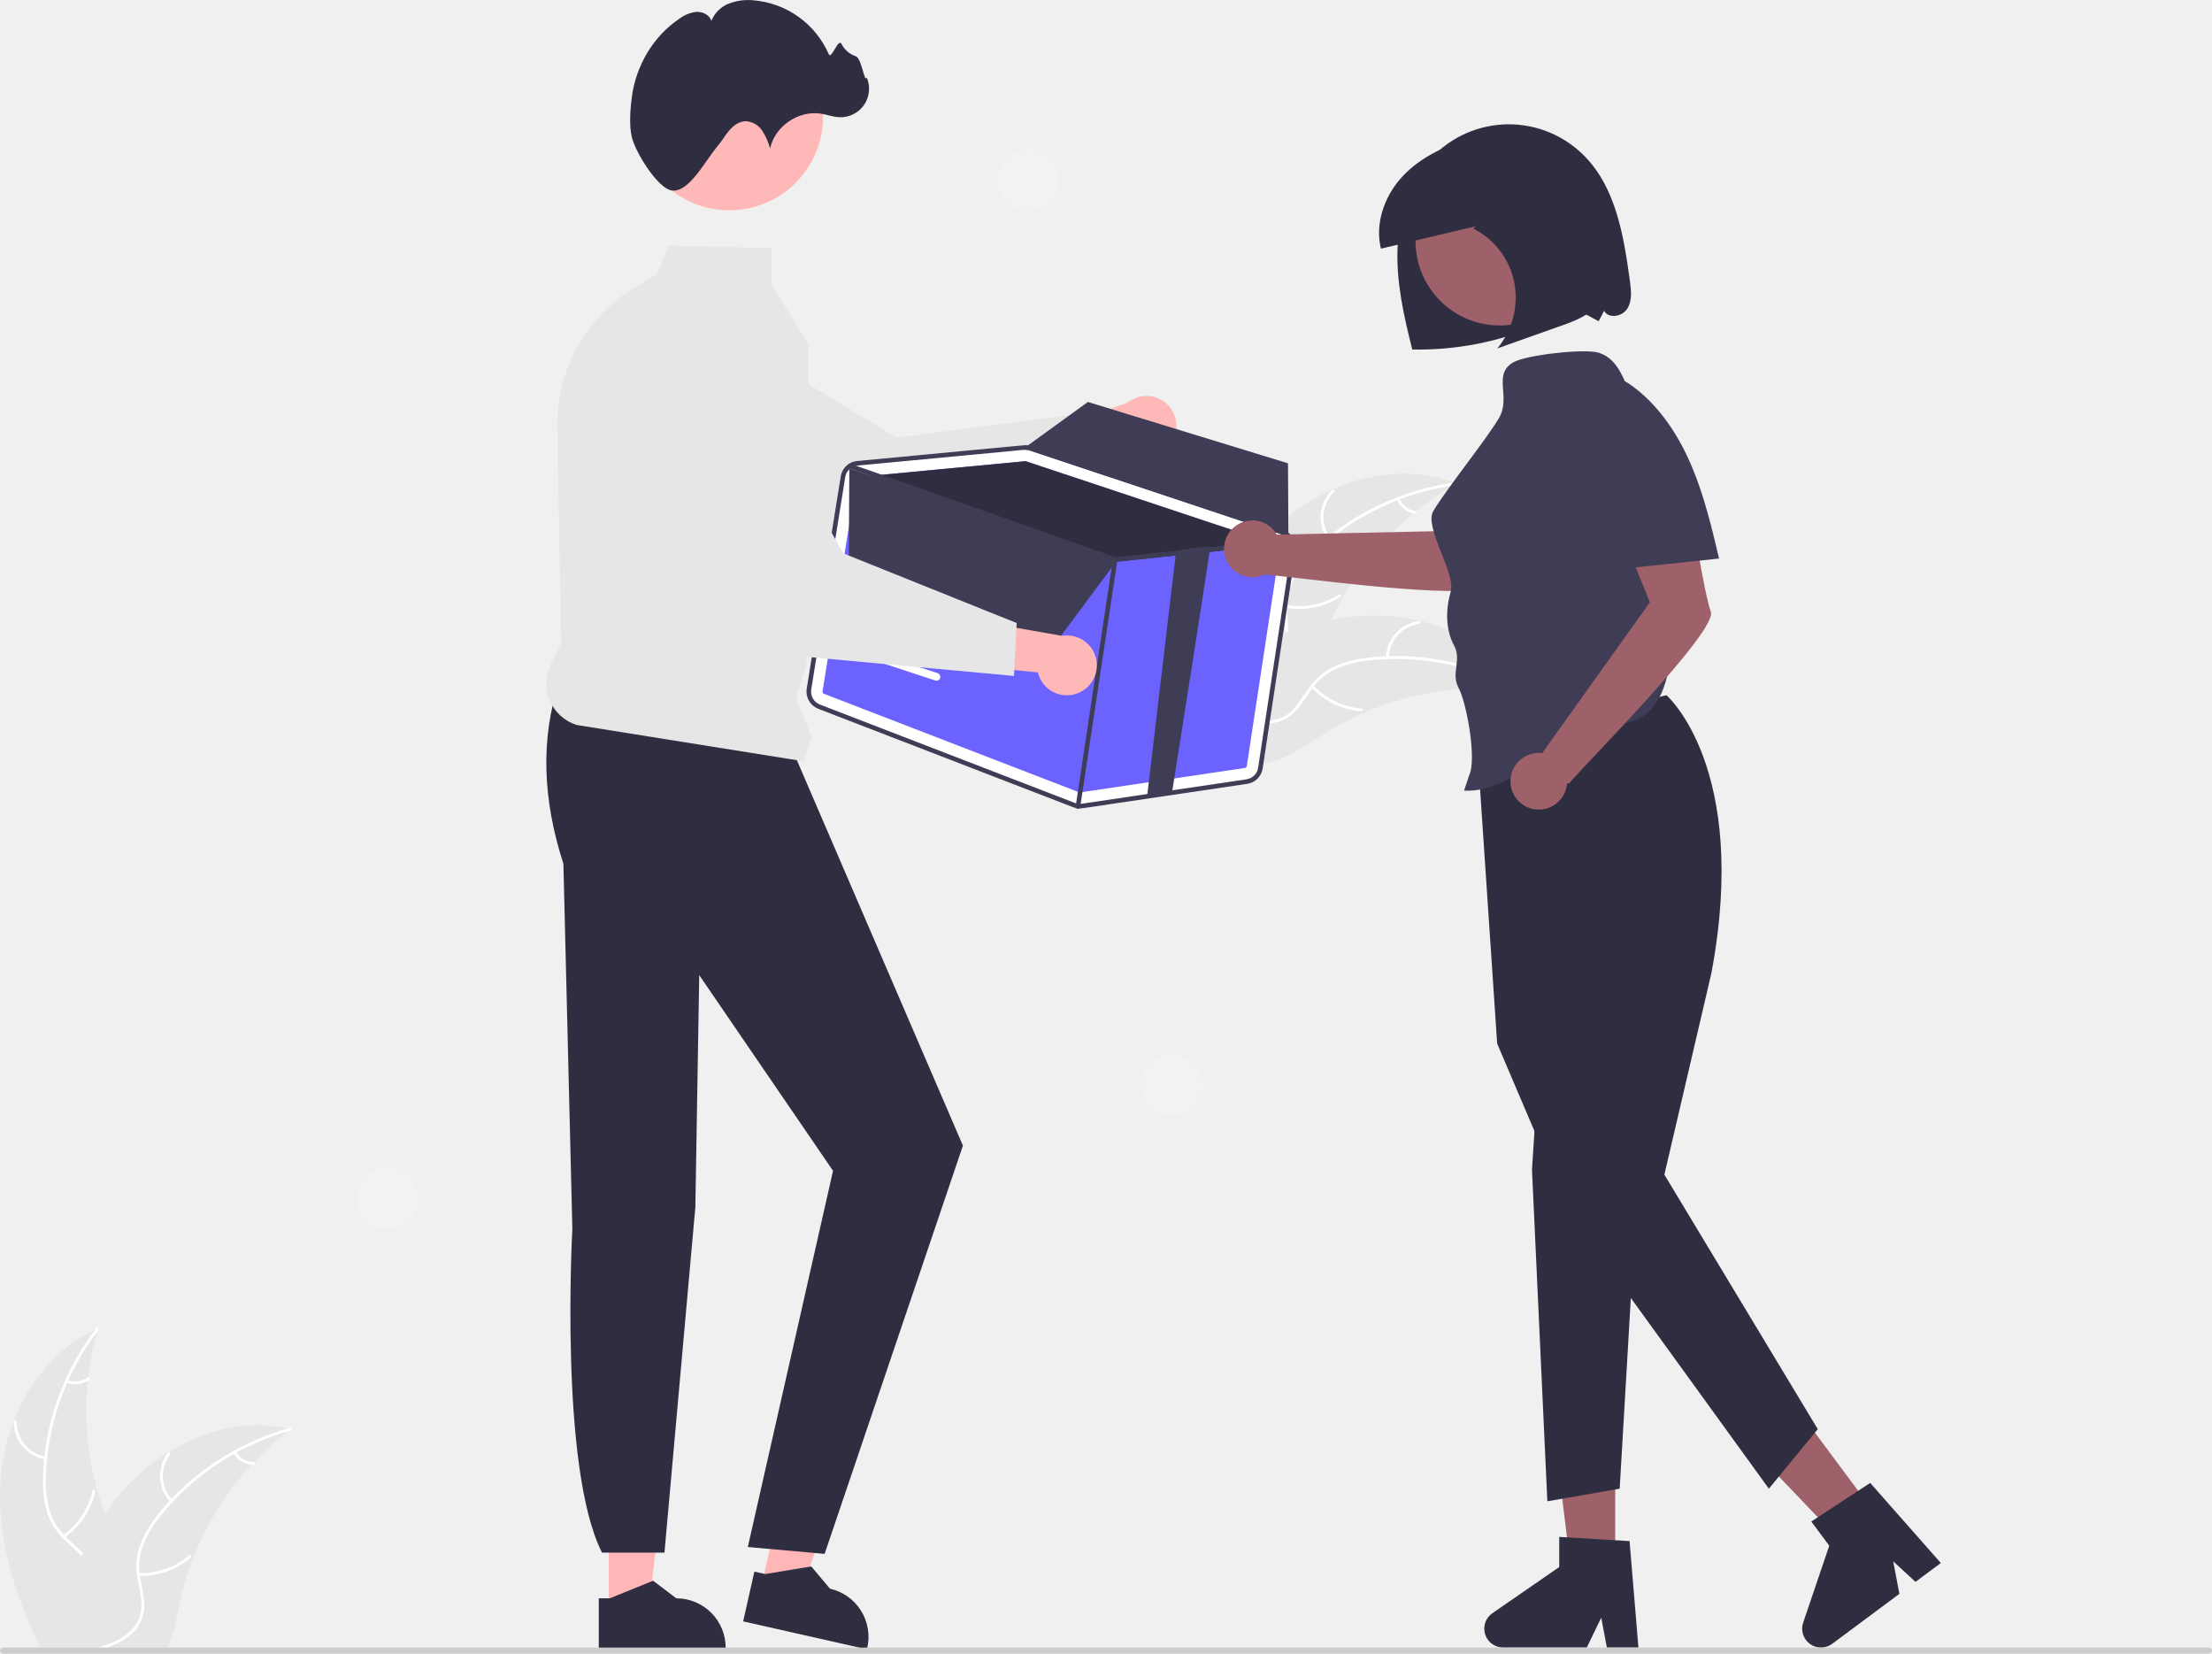
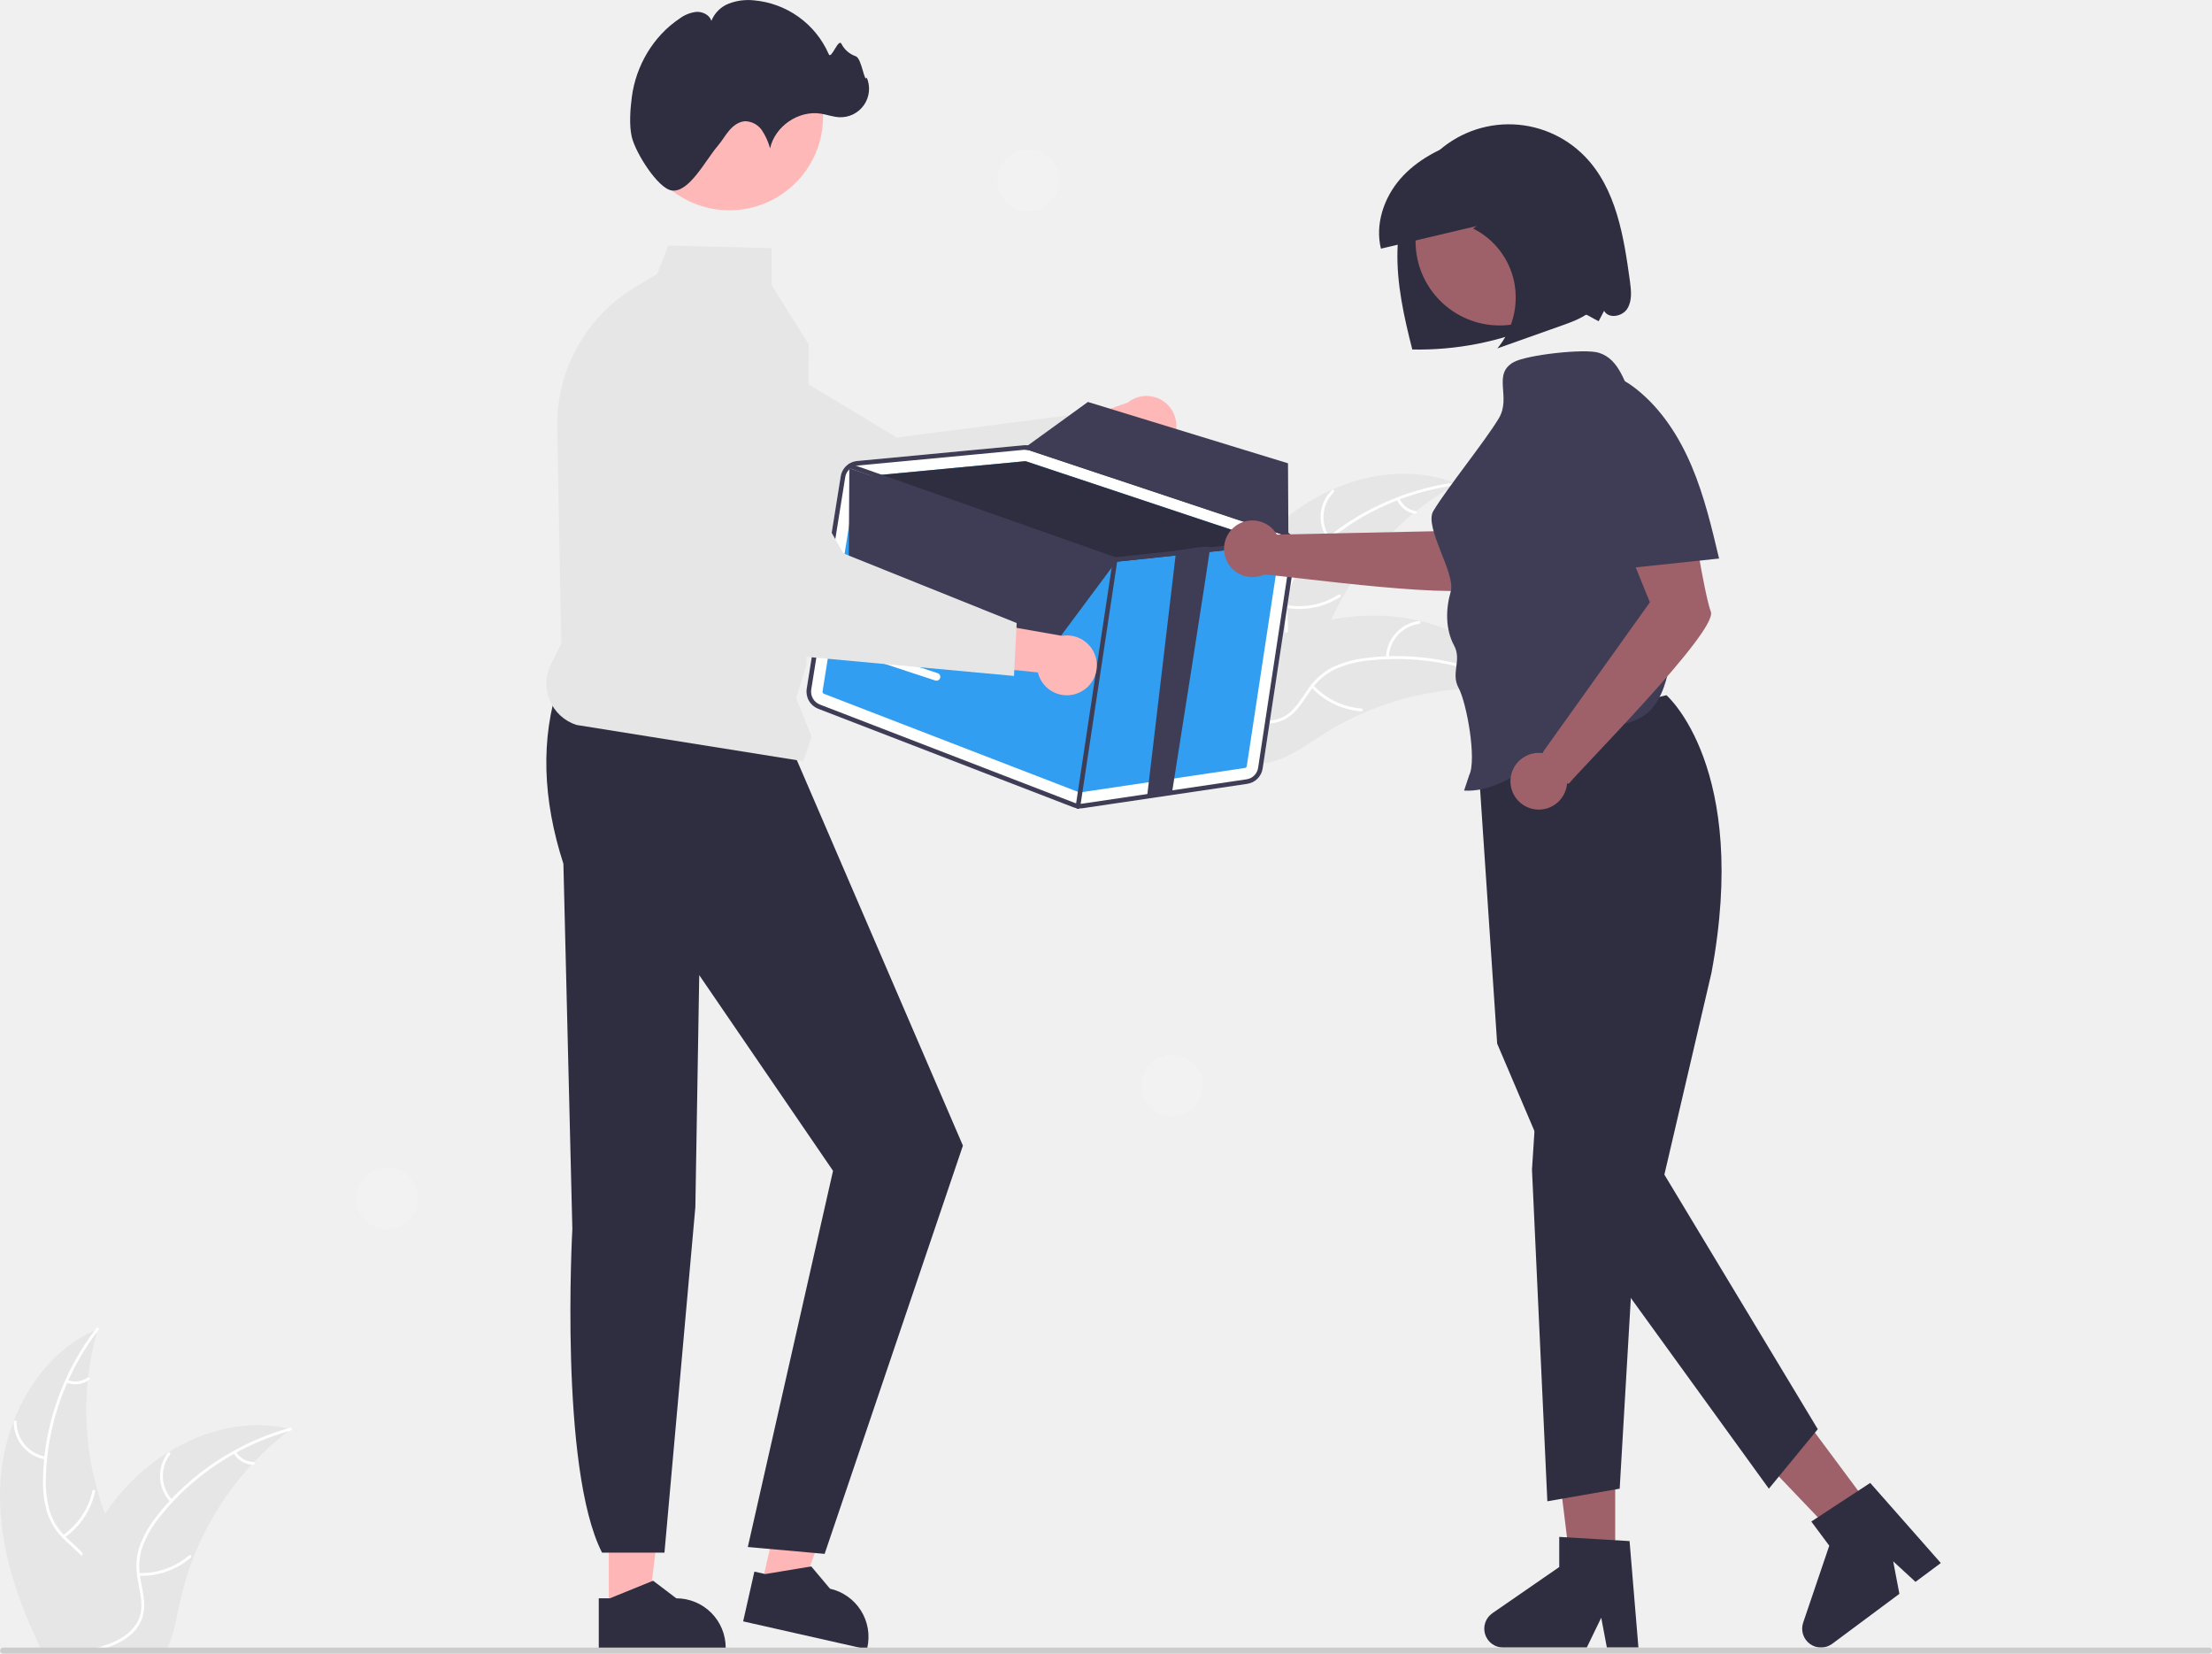
<svg xmlns="http://www.w3.org/2000/svg" width="400" height="299" viewBox="0 0 400 299" fill="none">
-   <g clip-path="url(#clip0_6_1439)">
+   <g clip-path="url(#clip0_112_289)">
    <path d="M292.079 284.077H284.12L280.332 253.379H292.079V284.077Z" fill="#9E616A" />
    <path d="M296.279 297.867H290.572L289.553 292.479L286.944 297.867H271.806C271.08 297.867 270.373 297.635 269.789 297.205C269.204 296.775 268.773 296.17 268.557 295.477C268.341 294.784 268.352 294.041 268.589 293.355C268.825 292.669 269.275 292.076 269.872 291.664L281.961 283.315V277.867L294.676 278.626L296.279 297.867Z" fill="#2F2E41" />
    <path d="M339.362 274.033L332.976 278.782L311.618 256.409L321.044 249.399L339.362 274.033Z" fill="#9E616A" />
    <path d="M350.962 282.592L346.382 285.998L342.349 282.282L343.47 288.163L331.323 297.196C330.741 297.629 330.035 297.865 329.31 297.868C328.584 297.872 327.876 297.644 327.29 297.217C326.703 296.79 326.268 296.186 326.049 295.495C325.829 294.803 325.837 294.059 326.07 293.372L330.789 279.459L327.538 275.088L338.194 268.109L350.962 282.592Z" fill="#2F2E41" />
    <path d="M301.345 125.69C301.345 125.69 316.445 138.736 309.478 175.928L300.972 212.37L328.713 258.391L319.868 269.152L283.804 219.339L270.736 188.685L267.069 134.126L301.345 125.69Z" fill="#2F2E41" />
    <path d="M277.939 197.421L277.031 211.487L279.81 271.429L292.89 269.151L295.389 226.473L277.939 197.421Z" fill="#2F2E41" />
-     <path d="M110.093 291.295L117.211 291.295L120.597 263.842L110.093 263.842L110.093 291.295Z" fill="#FFB6B6" />
-     <path d="M108.278 288.971L110.281 288.971L118.103 285.791L122.295 288.971H122.295C124.664 288.971 126.936 289.912 128.611 291.587C130.287 293.262 131.228 295.534 131.228 297.903V298.194L108.278 298.194L108.278 288.971Z" fill="#2F2E41" />
+     <path d="M110.093 291.295H117.211L120.597 263.842H110.093V291.295Z" fill="#FFB6B6" />
+     <path d="M108.278 288.971H110.281L118.103 285.791L122.295 288.971C124.664 288.971 126.936 289.912 128.611 291.587C130.287 293.262 131.228 295.534 131.228 297.903V298.194H108.278V288.971Z" fill="#2F2E41" />
    <path d="M137.675 286.81L144.617 288.378L153.968 262.345L143.721 260.031L137.675 286.81Z" fill="#FFB6B6" />
-     <path d="M136.416 284.143L138.37 284.585L146.7 283.205L150.089 287.23L150.089 287.231C152.4 287.753 154.409 289.171 155.674 291.174C156.939 293.177 157.356 295.6 156.835 297.911L156.771 298.194L134.385 293.14L136.416 284.143Z" fill="#2F2E41" />
+     <path d="M136.416 284.143L138.37 284.585L146.7 283.205L150.089 287.23V287.231C152.4 287.753 154.409 289.171 155.674 291.174C156.939 293.177 157.356 295.6 156.835 297.911L156.771 298.194L134.385 293.14L136.416 284.143Z" fill="#2F2E41" />
    <path d="M101.079 123.462C97.742 133.527 98.095 144.451 101.881 156.176L103.5 222.191C103.5 222.191 101.088 265.482 108.87 280.716H120.155L125.743 218.238L126.445 176.302L150.639 211.682L135.229 279.695L149.119 280.937L174.126 207.126L143.272 135.517L101.079 123.462Z" fill="#2F2E41" />
    <path d="M231.226 94.795C239.858 87.017 252.697 83.105 263.467 87.467C252.419 93.601 243.897 103.444 239.409 115.256C237.694 119.818 236.262 125.07 232.045 127.512C229.421 129.032 226.156 129.106 223.214 128.373C220.272 127.639 217.575 126.169 214.915 124.713L214.158 124.696C217.556 113.584 222.594 102.574 231.226 94.795Z" fill="#E6E6E6" />
-     <path d="M263.407 87.703C253.868 88.936 244.961 93.143 237.949 99.726C236.414 101.117 235.109 102.74 234.08 104.537C233.134 106.32 232.683 108.324 232.773 110.34C232.82 112.222 233.086 114.141 232.674 116.002C232.449 116.951 232.026 117.842 231.433 118.616C230.84 119.39 230.089 120.03 229.231 120.494C227.124 121.706 224.706 122.087 222.329 122.379C219.69 122.702 216.944 122.996 214.659 124.477C214.383 124.656 214.121 124.216 214.397 124.037C218.372 121.462 223.401 122.399 227.675 120.68C229.669 119.878 231.434 118.47 232.058 116.341C232.604 114.48 232.332 112.5 232.269 110.596C232.151 108.63 232.517 106.666 233.335 104.874C234.269 103.03 235.51 101.359 237.005 99.932C240.319 96.665 244.126 93.939 248.287 91.855C253.023 89.45 258.135 87.872 263.402 87.191C263.728 87.149 263.731 87.662 263.407 87.703H263.407Z" fill="white" />
-     <path d="M240.082 97.474C239.137 96.147 238.695 94.528 238.833 92.906C238.972 91.283 239.683 89.763 240.839 88.616C241.074 88.385 241.444 88.738 241.209 88.97C240.13 90.036 239.468 91.452 239.342 92.963C239.216 94.475 239.635 95.981 240.522 97.211C240.714 97.478 240.273 97.739 240.082 97.474V97.474Z" fill="white" />
-     <path d="M232.624 109.389C235.902 109.97 239.278 109.294 242.08 107.496C242.357 107.318 242.619 107.758 242.342 107.936C239.423 109.802 235.908 110.498 232.499 109.886C232.174 109.828 232.301 109.331 232.624 109.389V109.389Z" fill="white" />
+     <path d="M263.407 87.703C253.868 88.936 244.961 93.143 237.949 99.726C236.414 101.117 235.109 102.74 234.08 104.537C233.134 106.32 232.683 108.324 232.773 110.34C232.82 112.222 233.086 114.141 232.674 116.002C232.449 116.951 232.026 117.842 231.433 118.616C230.84 119.39 230.089 120.03 229.231 120.494C227.124 121.706 224.706 122.087 222.329 122.379C219.69 122.702 216.944 122.996 214.659 124.477C214.383 124.656 214.121 124.216 214.397 124.037C218.372 121.462 223.401 122.399 227.675 120.68C229.669 119.878 231.434 118.47 232.058 116.341C232.604 114.48 232.332 112.5 232.269 110.596C232.151 108.63 232.517 106.666 233.335 104.874C234.269 103.03 235.51 101.359 237.005 99.932C240.319 96.665 244.126 93.939 248.287 91.855C253.023 89.45 258.135 87.872 263.402 87.191C263.728 87.149 263.731 87.662 263.407 87.703Z" fill="white" />
+     <path d="M240.082 97.474C239.137 96.147 238.695 94.528 238.833 92.906C238.972 91.283 239.683 89.763 240.839 88.616C241.074 88.385 241.444 88.738 241.209 88.97C240.13 90.036 239.468 91.452 239.342 92.963C239.216 94.475 239.635 95.981 240.522 97.211C240.714 97.478 240.273 97.739 240.082 97.474Z" fill="white" />
+     <path d="M232.624 109.389C235.902 109.97 239.278 109.294 242.08 107.496C242.357 107.318 242.619 107.758 242.342 107.936C239.423 109.802 235.908 110.498 232.499 109.886C232.174 109.828 232.301 109.331 232.624 109.389Z" fill="white" />
    <path d="M253.064 90.127C253.323 90.717 253.724 91.233 254.231 91.629C254.738 92.025 255.336 92.289 255.971 92.397C256.296 92.451 256.169 92.947 255.845 92.893C255.145 92.771 254.485 92.479 253.924 92.042C253.362 91.606 252.916 91.039 252.624 90.39C252.592 90.331 252.583 90.262 252.599 90.197C252.616 90.132 252.656 90.075 252.713 90.039C252.771 90.004 252.841 89.994 252.907 90.011C252.973 90.028 253.029 90.069 253.064 90.127Z" fill="white" />
    <path d="M275.327 124.979C275.122 124.951 274.918 124.923 274.711 124.898C271.963 124.533 269.19 124.392 266.42 124.477C266.205 124.48 265.988 124.486 265.775 124.495C259.102 124.77 252.538 126.281 246.417 128.951C243.982 130.016 241.632 131.265 239.386 132.686C236.286 134.65 233.08 137.025 229.613 137.826C229.253 137.913 228.887 137.978 228.518 138.021L214.196 125.62C214.178 125.576 214.157 125.534 214.138 125.489L213.544 125.02C213.654 124.939 213.771 124.857 213.881 124.776C213.945 124.728 214.013 124.683 214.077 124.636C214.12 124.605 214.164 124.574 214.202 124.544C214.216 124.534 214.231 124.524 214.243 124.517C214.28 124.486 214.318 124.462 214.353 124.435C215.004 123.975 215.658 123.518 216.317 123.065C216.32 123.062 216.32 123.062 216.326 123.062C221.314 119.563 226.699 116.668 232.369 114.438C232.539 114.374 232.712 114.306 232.888 114.247C235.442 113.298 238.069 112.559 240.742 112.037C242.207 111.756 243.686 111.55 245.172 111.419C249.012 111.087 252.88 111.361 256.635 112.231C264.12 113.966 270.966 118.076 275.022 124.486C275.125 124.65 275.226 124.812 275.327 124.979Z" fill="#E6E6E6" />
-     <path d="M275.137 125.133C266.779 120.374 257.134 118.37 247.572 119.405C245.509 119.592 243.489 120.102 241.586 120.917C239.757 121.771 238.19 123.1 237.049 124.764C235.953 126.295 235.01 127.987 233.561 129.224C232.81 129.847 231.936 130.304 230.996 130.565C230.056 130.825 229.072 130.885 228.108 130.739C225.695 130.437 223.535 129.287 221.462 128.088C219.16 126.757 216.79 125.339 214.075 125.145C213.746 125.122 213.801 124.613 214.13 124.636C218.854 124.973 222.306 128.749 226.753 129.95C228.828 130.51 231.085 130.448 232.865 129.125C234.422 127.968 235.396 126.223 236.492 124.664C237.582 123.024 239.057 121.676 240.788 120.737C242.644 119.828 244.641 119.24 246.694 119.001C251.307 118.388 255.988 118.504 260.565 119.345C265.794 120.275 270.826 122.094 275.442 124.721C275.727 124.884 275.421 125.295 275.137 125.133L275.137 125.133Z" fill="white" />
+     <path d="M275.137 125.133C266.779 120.374 257.134 118.37 247.572 119.405C245.509 119.592 243.489 120.102 241.586 120.917C239.757 121.771 238.19 123.1 237.049 124.764C235.953 126.295 235.01 127.987 233.561 129.224C232.81 129.847 231.936 130.304 230.996 130.565C230.056 130.825 229.072 130.885 228.108 130.739C225.695 130.437 223.535 129.287 221.462 128.088C219.16 126.757 216.79 125.339 214.075 125.145C213.746 125.122 213.801 124.613 214.13 124.636C218.854 124.973 222.306 128.749 226.753 129.95C228.828 130.51 231.085 130.448 232.865 129.125C234.422 127.968 235.396 126.223 236.492 124.664C237.582 123.024 239.057 121.676 240.788 120.737C242.644 119.828 244.641 119.24 246.694 119.001C251.307 118.388 255.988 118.504 260.565 119.345C265.794 120.275 270.826 122.094 275.442 124.721C275.727 124.884 275.421 125.295 275.137 125.133Z" fill="white" />
    <path d="M250.631 118.891C250.675 117.263 251.297 115.704 252.384 114.492C253.472 113.28 254.955 112.494 256.568 112.274C256.895 112.231 256.978 112.736 256.651 112.78C255.148 112.981 253.766 113.714 252.756 114.844C251.745 115.975 251.172 117.43 251.14 118.946C251.133 119.275 250.624 119.218 250.631 118.891Z" fill="white" />
    <path d="M237.502 123.915C239.77 126.352 242.873 127.845 246.192 128.096C246.521 128.121 246.465 128.63 246.137 128.605C242.683 128.338 239.457 126.777 237.103 124.236C236.879 123.994 237.279 123.674 237.502 123.915Z" fill="white" />
    <path d="M265.419 120.842C265.271 121.468 265.281 122.121 265.447 122.743C265.614 123.365 265.932 123.935 266.374 124.404C266.601 124.643 266.201 124.962 265.975 124.725C265.489 124.205 265.138 123.574 264.953 122.888C264.767 122.201 264.753 121.48 264.91 120.787C264.92 120.72 264.954 120.659 265.006 120.617C265.059 120.575 265.125 120.554 265.192 120.56C265.26 120.567 265.321 120.601 265.364 120.654C265.406 120.707 265.426 120.774 265.419 120.842Z" fill="white" />
    <path d="M23.773 290.797C23.101 293.319 21.334 295.419 19.202 296.95C18.854 297.2 18.497 297.432 18.135 297.65C18.024 297.715 17.913 297.784 17.797 297.844C17.672 297.919 17.546 297.988 17.421 298.053H7.392C7.211 297.687 7.035 297.316 6.859 296.95C2.561 287.917 -0.458 278.171 0.057 268.244C0.261 264.394 1.07 260.6 2.454 257.001C5.208 249.828 10.234 243.619 17.148 240.494C17.319 240.416 17.5 240.337 17.676 240.263C17.62 240.462 17.565 240.657 17.509 240.856C16.768 243.528 16.244 246.255 15.942 249.012C15.914 249.225 15.891 249.438 15.873 249.656C15.214 256.304 15.799 263.016 17.597 269.45C17.602 269.464 17.607 269.482 17.611 269.496C18.005 270.92 18.463 272.321 18.984 273.702C19.392 274.791 19.832 275.867 20.314 276.924C22.327 281.361 25.025 286.091 23.773 290.797Z" fill="#E6E6E6" />
-     <path d="M17.801 240.471C17.704 240.601 17.607 240.726 17.509 240.856C15.473 243.555 13.743 246.472 12.353 249.554C12.279 249.707 12.21 249.86 12.149 250.018C10.245 254.322 9.021 258.895 8.524 263.575C8.518 263.608 8.515 263.64 8.514 263.673C8.398 264.767 8.329 265.87 8.301 266.974C8.198 269.042 8.422 271.114 8.964 273.113C9.459 274.745 10.325 276.24 11.496 277.48C11.611 277.606 11.727 277.731 11.853 277.851C11.945 277.949 12.047 278.046 12.145 278.139C13.081 279.034 14.106 279.864 14.987 280.823C15.391 281.254 15.755 281.719 16.077 282.214C16.589 283.044 16.92 283.973 17.048 284.94C17.176 285.907 17.098 286.89 16.818 287.825C16.188 290.171 14.746 292.151 13.271 294.038C12.534 294.984 11.774 295.939 11.115 296.95C10.874 297.311 10.652 297.677 10.448 298.053H9.864C10.058 297.677 10.272 297.311 10.503 296.95C12.196 294.283 14.602 291.993 15.849 289.058C16.693 287.078 16.948 284.834 15.882 282.891C15.569 282.326 15.191 281.8 14.755 281.324C13.907 280.364 12.891 279.544 11.969 278.677C11.737 278.459 11.51 278.236 11.292 278.004C10.136 276.831 9.245 275.424 8.677 273.878C8.033 271.914 7.729 269.856 7.777 267.79C7.777 266.473 7.847 265.147 7.976 263.83C7.99 263.663 8.009 263.492 8.027 263.32C8.976 255.034 12.125 247.153 17.148 240.494C17.24 240.365 17.338 240.239 17.435 240.114C17.634 239.855 18.001 240.216 17.801 240.471Z" fill="white" />
-     <path d="M8.215 263.874C6.609 263.605 5.151 262.773 4.101 261.527C3.052 260.282 2.48 258.704 2.486 257.076C2.487 257.009 2.514 256.946 2.561 256.899C2.607 256.852 2.671 256.824 2.737 256.823C2.803 256.821 2.868 256.846 2.917 256.891C2.965 256.936 2.995 256.998 2.999 257.065C2.99 258.581 3.523 260.051 4.502 261.208C5.482 262.366 6.843 263.135 8.34 263.378C8.665 263.431 8.538 263.927 8.215 263.874V263.874Z" fill="white" />
-     <path d="M11.367 277.574C14.095 275.667 16.005 272.801 16.714 269.549C16.784 269.226 17.281 269.352 17.211 269.674C16.466 273.057 14.473 276.035 11.63 278.013C11.358 278.202 11.097 277.761 11.367 277.574L11.367 277.574Z" fill="white" />
+     <path d="M17.802 240.471C17.704 240.601 17.607 240.726 17.51 240.856C15.473 243.555 13.744 246.472 12.354 249.554C12.28 249.707 12.21 249.86 12.15 250.018C10.245 254.322 9.022 258.895 8.524 263.575C8.518 263.608 8.515 263.64 8.515 263.673C8.399 264.767 8.329 265.87 8.301 266.974C8.198 269.042 8.422 271.114 8.964 273.113C9.459 274.745 10.325 276.24 11.496 277.48C11.612 277.606 11.728 277.731 11.853 277.851C11.946 277.949 12.048 278.046 12.145 278.139C13.082 279.034 14.106 279.864 14.987 280.823C15.391 281.254 15.756 281.719 16.077 282.214C16.589 283.044 16.921 283.973 17.048 284.94C17.176 285.907 17.098 286.89 16.819 287.825C16.188 290.171 14.746 292.151 13.272 294.038C12.534 294.984 11.774 295.939 11.116 296.95C10.875 297.311 10.652 297.677 10.448 298.053H9.864C10.059 297.677 10.272 297.311 10.504 296.95C12.196 294.283 14.602 291.993 15.85 289.058C16.694 287.078 16.949 284.834 15.882 282.891C15.57 282.326 15.191 281.8 14.755 281.324C13.907 280.364 12.892 279.544 11.969 278.677C11.737 278.459 11.51 278.236 11.292 278.004C10.137 276.831 9.245 275.424 8.677 273.878C8.033 271.914 7.729 269.856 7.777 267.79C7.777 266.473 7.847 265.147 7.977 263.83C7.991 263.663 8.009 263.492 8.028 263.32C8.976 255.034 12.125 247.153 17.148 240.494C17.241 240.365 17.338 240.239 17.435 240.114C17.635 239.855 18.001 240.216 17.802 240.471Z" fill="white" />
+     <path d="M8.215 263.874C6.609 263.605 5.151 262.773 4.101 261.527C3.052 260.282 2.48 258.704 2.486 257.076C2.487 257.009 2.514 256.946 2.561 256.899C2.607 256.852 2.671 256.824 2.737 256.823C2.803 256.821 2.868 256.846 2.917 256.891C2.965 256.936 2.995 256.998 2.999 257.065C2.99 258.581 3.523 260.051 4.502 261.208C5.482 262.366 6.843 263.135 8.34 263.378C8.665 263.431 8.538 263.927 8.215 263.874Z" fill="white" />
+     <path d="M11.367 277.574C14.096 275.667 16.005 272.801 16.715 269.549C16.785 269.226 17.281 269.352 17.211 269.674C16.467 273.057 14.474 276.035 11.63 278.013C11.359 278.202 11.098 277.761 11.367 277.574Z" fill="white" />
    <path d="M12.2 249.5C12.8 249.734 13.448 249.815 14.087 249.737C14.726 249.658 15.335 249.422 15.86 249.05C16.128 248.858 16.389 249.299 16.122 249.489C15.54 249.898 14.867 250.158 14.162 250.246C13.456 250.335 12.739 250.249 12.075 249.997C12.01 249.978 11.955 249.936 11.92 249.878C11.886 249.82 11.875 249.751 11.889 249.686C11.906 249.62 11.948 249.564 12.006 249.529C12.065 249.494 12.134 249.484 12.2 249.5Z" fill="white" />
-     <path d="M52.585 258.401C52.423 258.526 52.256 258.651 52.094 258.781C49.892 260.466 47.831 262.327 45.931 264.345C45.783 264.498 45.635 264.656 45.491 264.813L45.486 264.818C40.981 269.708 37.419 275.389 34.98 281.575L34.966 281.616C34.961 281.63 34.957 281.64 34.952 281.653C33.985 284.129 33.206 286.674 32.62 289.267C32.054 291.798 31.591 294.511 30.705 296.95C30.57 297.325 30.422 297.696 30.265 298.053H9.65C9.72 297.687 9.794 297.316 9.868 296.95C10.917 291.577 12.556 286.337 14.755 281.324C14.829 281.157 14.903 280.99 14.987 280.823C16.122 278.347 17.457 275.966 18.979 273.706C18.979 273.706 18.979 273.705 18.979 273.705C18.98 273.704 18.98 273.703 18.98 273.703C18.981 273.703 18.981 273.702 18.982 273.702C18.983 273.702 18.983 273.702 18.984 273.702C19.819 272.468 20.717 271.278 21.673 270.136C24.153 267.186 27.082 264.645 30.353 262.606C30.371 262.592 30.394 262.583 30.413 262.569C36.923 258.531 44.638 256.607 52.015 258.271H52.019C52.209 258.313 52.395 258.355 52.585 258.401Z" fill="#E6E6E6" />
-     <path d="M52.562 258.647C52.404 258.688 52.247 258.735 52.093 258.781C48.844 259.71 45.708 260.996 42.742 262.616C42.593 262.694 42.445 262.778 42.296 262.861C38.197 265.149 34.477 268.057 31.266 271.481C31.264 271.483 31.262 271.487 31.261 271.49C31.224 271.527 31.183 271.569 31.15 271.606C30.408 272.403 29.694 273.233 29.017 274.087C27.693 275.677 26.626 277.465 25.855 279.386C25.266 280.987 25.058 282.703 25.248 284.398C25.262 284.57 25.285 284.737 25.308 284.908C25.326 285.043 25.345 285.177 25.368 285.316C25.674 287.176 26.203 289.04 26.055 290.936C25.964 291.908 25.669 292.849 25.189 293.699C24.709 294.548 24.054 295.286 23.268 295.865C22.733 296.278 22.162 296.641 21.562 296.95C20.703 297.392 19.808 297.762 18.886 298.053H17.064C17.31 297.984 17.551 297.914 17.797 297.844C18.669 297.598 19.525 297.3 20.361 296.95C20.838 296.75 21.303 296.521 21.752 296.263C23.616 295.192 25.169 293.551 25.493 291.358C25.776 289.438 25.229 287.519 24.905 285.641C24.849 285.316 24.798 284.996 24.77 284.677C24.549 283.05 24.683 281.396 25.164 279.827C25.831 277.869 26.829 276.041 28.113 274.42C28.908 273.365 29.756 272.352 30.654 271.383C30.765 271.258 30.881 271.133 31.002 271.008C34.28 267.559 38.065 264.631 42.227 262.324H42.231C45.326 260.601 48.609 259.241 52.015 258.271H52.019C52.172 258.225 52.33 258.178 52.483 258.137C52.803 258.053 52.877 258.559 52.562 258.647Z" fill="white" />
-     <path d="M30.818 271.559C29.698 270.377 29.035 268.835 28.947 267.209C28.859 265.583 29.352 263.979 30.338 262.682C30.538 262.421 30.954 262.72 30.753 262.982C29.833 264.187 29.374 265.682 29.459 267.196C29.544 268.71 30.168 270.144 31.217 271.238C31.445 271.476 31.045 271.796 30.818 271.559H30.818Z" fill="white" />
-     <path d="M25.087 284.395C28.414 284.515 31.664 283.377 34.188 281.207C34.438 280.992 34.759 281.392 34.51 281.606C31.878 283.859 28.494 285.037 25.032 284.905C24.702 284.892 24.759 284.383 25.087 284.395Z" fill="white" />
-     <path d="M42.655 262.482C42.993 263.03 43.461 263.485 44.019 263.807C44.576 264.128 45.205 264.307 45.848 264.326C46.178 264.334 46.121 264.843 45.793 264.835C45.082 264.811 44.388 264.613 43.772 264.259C43.155 263.904 42.635 263.405 42.256 262.803C42.215 262.749 42.197 262.682 42.204 262.615C42.211 262.548 42.244 262.487 42.295 262.443C42.348 262.401 42.415 262.381 42.483 262.388C42.55 262.396 42.612 262.429 42.655 262.482Z" fill="white" />
+     <path d="M52.585 258.401C52.423 258.526 52.256 258.651 52.094 258.781C49.892 260.466 47.832 262.327 45.932 264.345C45.783 264.498 45.635 264.656 45.491 264.813L45.486 264.818C40.982 269.708 37.42 275.389 34.98 281.575L34.966 281.616C34.962 281.63 34.957 281.64 34.952 281.653C33.985 284.129 33.206 286.674 32.62 289.267C32.054 291.798 31.591 294.511 30.705 296.95C30.571 297.325 30.422 297.696 30.265 298.053H9.65C9.72 297.687 9.794 297.316 9.868 296.95C10.917 291.577 12.556 286.337 14.755 281.324C14.829 281.157 14.904 280.99 14.987 280.823C16.123 278.347 17.458 275.966 18.979 273.706C18.979 273.706 18.979 273.705 18.98 273.705C18.98 273.704 18.98 273.703 18.981 273.703C18.981 273.703 18.981 273.702 18.982 273.702C18.983 273.702 18.983 273.702 18.984 273.702C19.819 272.468 20.717 271.278 21.673 270.136C24.153 267.186 27.082 264.645 30.353 262.606C30.371 262.592 30.395 262.583 30.413 262.569C36.923 258.531 44.638 256.607 52.015 258.271H52.02C52.21 258.313 52.395 258.355 52.585 258.401Z" fill="#E6E6E6" />
+     <path d="M52.562 258.647C52.404 258.688 52.247 258.735 52.094 258.781C48.844 259.71 45.708 260.996 42.742 262.616C42.594 262.694 42.445 262.778 42.297 262.861C38.198 265.149 34.477 268.057 31.266 271.481C31.264 271.483 31.262 271.487 31.262 271.49C31.225 271.527 31.183 271.569 31.151 271.606C30.409 272.403 29.695 273.233 29.018 274.087C27.694 275.677 26.627 277.465 25.855 279.386C25.266 280.987 25.058 282.703 25.248 284.398C25.262 284.57 25.285 284.737 25.308 284.908C25.327 285.043 25.346 285.177 25.369 285.316C25.675 287.176 26.203 289.04 26.055 290.936C25.965 291.908 25.67 292.849 25.189 293.699C24.709 294.548 24.054 295.286 23.268 295.865C22.734 296.278 22.163 296.641 21.562 296.95C20.703 297.392 19.808 297.762 18.887 298.053H17.064C17.31 297.984 17.551 297.914 17.797 297.844C18.669 297.598 19.525 297.3 20.361 296.95C20.839 296.75 21.303 296.521 21.752 296.263C23.616 295.192 25.169 293.551 25.494 291.358C25.777 289.438 25.23 287.519 24.905 285.641C24.849 285.316 24.798 284.996 24.77 284.677C24.549 283.05 24.684 281.396 25.165 279.827C25.832 277.869 26.829 276.041 28.113 274.42C28.908 273.365 29.756 272.352 30.654 271.383C30.766 271.258 30.882 271.133 31.002 271.008C34.28 267.559 38.066 264.631 42.227 262.324H42.232C45.326 260.601 48.609 259.241 52.015 258.271H52.02C52.173 258.225 52.33 258.178 52.483 258.137C52.803 258.053 52.877 258.559 52.562 258.647Z" fill="white" />
+     <path d="M30.819 271.559C29.699 270.377 29.035 268.835 28.948 267.209C28.86 265.583 29.352 263.979 30.338 262.682C30.538 262.421 30.954 262.72 30.754 262.982C29.834 264.187 29.375 265.682 29.46 267.196C29.545 268.71 30.168 270.144 31.218 271.238C31.445 271.476 31.045 271.796 30.819 271.559Z" fill="white" />
+     <path d="M25.088 284.395C28.414 284.515 31.664 283.377 34.189 281.207C34.439 280.992 34.76 281.392 34.51 281.606C31.878 283.859 28.494 285.037 25.033 284.905C24.703 284.892 24.759 284.383 25.088 284.395Z" fill="white" />
+     <path d="M42.654 262.482C42.992 263.03 43.461 263.485 44.019 263.807C44.576 264.128 45.205 264.307 45.848 264.326C46.178 264.334 46.12 264.843 45.793 264.835C45.082 264.811 44.388 264.613 43.772 264.259C43.155 263.904 42.634 263.405 42.255 262.803C42.215 262.749 42.197 262.682 42.204 262.615C42.211 262.548 42.243 262.487 42.294 262.443C42.347 262.401 42.415 262.381 42.482 262.388C42.55 262.396 42.612 262.429 42.654 262.482Z" fill="white" />
    <path d="M211.606 80.293C211.13 80.919 210.523 81.433 209.827 81.799C209.131 82.164 208.363 82.373 207.578 82.41C206.792 82.447 206.008 82.311 205.281 82.013C204.554 81.714 203.901 81.26 203.368 80.681L185.842 88.304L187.549 78.52L203.93 72.781C204.961 71.951 206.261 71.528 207.583 71.591C208.906 71.655 210.158 72.202 211.105 73.128C212.051 74.054 212.624 75.294 212.717 76.615C212.809 77.936 212.414 79.244 211.606 80.293Z" fill="#FFB8B8" />
    <path d="M199.91 83.348L159.202 101.481L159.114 101.449L112.717 84.916C109.262 83.11 106.627 80.051 105.353 76.365C104.078 72.68 104.261 68.647 105.864 65.092C106.752 63.127 108.046 61.374 109.661 59.946C111.276 58.518 113.175 57.448 115.233 56.807C117.291 56.166 119.462 55.968 121.602 56.226C123.742 56.484 125.803 57.193 127.65 58.305L162.178 79.105L195.659 74.765L199.91 83.348Z" fill="#E6E6E6" />
-     <path d="M400 298.429C400 298.501 399.986 298.573 399.958 298.64C399.931 298.707 399.89 298.768 399.839 298.819C399.788 298.87 399.727 298.911 399.66 298.939C399.593 298.966 399.521 298.981 399.448 298.98H0.567C0.421 298.98 0.28 298.922 0.177 298.819C0.073 298.715 0.015 298.575 0.015 298.429C0.015 298.282 0.073 298.142 0.177 298.038C0.28 297.935 0.421 297.877 0.567 297.877H399.448C399.521 297.877 399.593 297.891 399.66 297.918C399.727 297.946 399.788 297.987 399.839 298.038C399.89 298.089 399.931 298.15 399.958 298.217C399.986 298.284 400 298.356 400 298.429Z" fill="#CCCCCC" />
-     <path d="M145.284 137.632L104.248 131.068C103.172 130.723 102.183 130.15 101.349 129.387C100.515 128.624 99.857 127.69 99.418 126.648C98.98 125.606 98.772 124.482 98.809 123.353C98.846 122.223 99.126 121.115 99.632 120.104L101.493 116.382L100.77 77.274C100.683 72.187 101.937 67.167 104.406 62.718C106.875 58.27 110.473 54.55 114.836 51.933L118.838 49.54L120.86 44.405L139.508 44.859L139.563 51.595L146.241 62.245L146.241 62.289L145.822 120.252L143.981 126.234L146.764 133.192L145.284 137.632Z" fill="#E6E6E6" />
+     <path d="M400 298.429C400 298.501 399.986 298.573 399.958 298.64C399.931 298.707 399.89 298.768 399.839 298.819C399.788 298.87 399.727 298.911 399.66 298.939C399.593 298.966 399.521 298.981 399.448 298.98H0.567C0.421 298.98 0.281 298.922 0.177 298.819C0.074 298.715 0.016 298.575 0.016 298.429C0.016 298.282 0.074 298.142 0.177 298.038C0.281 297.935 0.421 297.877 0.567 297.877H399.448C399.521 297.877 399.593 297.891 399.66 297.918C399.727 297.946 399.788 297.987 399.839 298.038C399.89 298.089 399.931 298.15 399.958 298.217C399.986 298.284 400 298.356 400 298.429Z" fill="#CCCCCC" />
+     <path d="M145.284 137.632L104.248 131.068C103.172 130.723 102.183 130.15 101.349 129.387C100.515 128.624 99.857 127.69 99.418 126.648C98.98 125.606 98.772 124.482 98.809 123.353C98.846 122.223 99.127 121.115 99.632 120.104L101.493 116.382L100.77 77.274C100.683 72.187 101.937 67.167 104.406 62.718C106.875 58.27 110.473 54.55 114.836 51.933L118.838 49.54L120.86 44.405L139.508 44.859L139.563 51.595L146.241 62.245V62.289L145.822 120.252L143.981 126.234L146.764 133.192L145.284 137.632Z" fill="#E6E6E6" />
    <path d="M131.892 38.018C141.25 38.018 148.836 30.432 148.836 21.074C148.836 11.716 141.25 4.13 131.892 4.13C122.534 4.13 114.948 11.716 114.948 21.074C114.948 30.432 122.534 38.018 131.892 38.018Z" fill="#FFB8B8" />
    <path d="M114.248 24.768C113.743 22.639 113.975 19.643 114.26 17.499C115.009 11.879 118.13 6.536 122.872 3.371C123.771 2.689 124.839 2.264 125.962 2.143C127.084 2.097 128.3 2.697 128.644 3.766C128.927 3.06 129.351 2.421 129.89 1.886C130.43 1.351 131.073 0.932 131.781 0.655C133.203 0.11 134.731 -0.095 136.246 0.054C139.183 0.296 141.999 1.328 144.396 3.042C146.793 4.755 148.681 7.085 149.861 9.786C150.313 10.861 151.578 6.889 152.151 7.905C152.678 8.961 153.597 9.769 154.712 10.156C155.836 10.469 156.292 15.098 156.734 14.019C157.077 14.817 157.213 15.688 157.128 16.552C157.044 17.417 156.742 18.246 156.251 18.962C155.76 19.678 155.096 20.258 154.32 20.649C153.544 21.039 152.682 21.227 151.815 21.194C150.671 21.151 149.577 20.731 148.447 20.55C144.407 19.902 140.12 22.832 139.256 26.832C138.947 25.676 138.453 24.576 137.793 23.577C137.458 23.08 137.009 22.67 136.484 22.382C135.959 22.093 135.372 21.934 134.773 21.918C133.624 21.961 132.613 22.712 131.867 23.588C131.121 24.464 130.561 25.486 129.809 26.357C127.605 28.913 124.622 34.875 121.48 34.44C119 34.097 114.938 27.675 114.248 24.768Z" fill="#2F2E41" />
    <path d="M234.316 99.493C234.435 98.721 234.276 97.931 233.868 97.265C233.46 96.598 232.829 96.098 232.088 95.852L186.457 80.654C186.02 80.508 185.557 80.455 185.098 80.498L173.661 81.58L167.098 82.202L154.988 83.347C154.257 83.417 153.569 83.727 153.034 84.23C152.498 84.733 152.144 85.399 152.028 86.124L145.879 124.532C145.763 125.282 145.906 126.048 146.284 126.705C146.662 127.362 147.252 127.871 147.959 128.147L194.065 145.944C194.281 146.028 194.506 146.089 194.736 146.124C195.069 146.178 195.41 146.181 195.744 146.132L225.537 141.716C226.24 141.615 226.891 141.289 227.394 140.788C227.897 140.287 228.225 139.637 228.33 138.935L234.316 99.493Z" fill="white" />
-     <path d="M149.004 125.441L195.11 143.237C195.177 143.264 195.25 143.272 195.322 143.262L225.111 138.847C225.199 138.835 225.281 138.794 225.344 138.731C225.407 138.669 225.448 138.587 225.461 138.498L231.451 99.056C231.465 98.96 231.444 98.862 231.394 98.779C231.343 98.696 231.265 98.633 231.173 98.601L230.866 98.498L185.54 83.407C185.519 83.4 185.498 83.395 185.476 83.392C185.441 83.386 185.405 83.384 185.37 83.386L157.474 86.026L155.26 86.234C155.17 86.244 155.084 86.283 155.018 86.345C154.951 86.408 154.907 86.491 154.892 86.581L148.744 124.988C148.729 125.081 148.747 125.178 148.794 125.26C148.841 125.342 148.915 125.406 149.004 125.441Z" fill="#6C63FF" />
+     <path d="M149.004 125.441L195.11 143.237C195.177 143.264 195.25 143.272 195.322 143.262L225.111 138.847C225.199 138.835 225.281 138.794 225.344 138.731C225.407 138.669 225.448 138.587 225.461 138.498L231.451 99.056C231.465 98.96 231.444 98.862 231.394 98.779C231.343 98.696 231.265 98.633 231.173 98.601L230.866 98.498L185.54 83.407C185.519 83.4 185.498 83.395 185.476 83.392C185.441 83.386 185.405 83.384 185.37 83.386L157.474 86.026L155.26 86.234C155.17 86.244 155.084 86.283 155.018 86.345C154.951 86.408 154.907 86.491 154.892 86.581L148.744 124.988C148.729 125.081 148.747 125.178 148.794 125.26C148.841 125.342 148.915 125.406 149.004 125.441Z" fill="#329EF1" />
    <path d="M157.474 86.026L185.37 83.386C185.405 83.384 185.441 83.386 185.476 83.392C185.498 83.395 185.519 83.4 185.54 83.407L230.866 98.498L218.91 99.763L214.436 100.235L201.703 101.58C201.666 101.582 201.629 101.581 201.592 101.578C201.569 101.572 201.546 101.565 201.519 101.558L157.474 86.026Z" fill="#2F2E41" />
    <path d="M147.958 128.149L194.064 145.946C194.281 146.029 194.507 146.088 194.737 146.122C195.071 146.177 195.411 146.181 195.746 146.134L225.535 141.719C226.238 141.617 226.889 141.291 227.393 140.79C227.896 140.288 228.225 139.638 228.33 138.936L234.316 99.493C234.404 98.912 234.337 98.317 234.122 97.77C234.091 97.697 234.061 97.624 234.026 97.556C233.788 97.056 233.427 96.626 232.976 96.305C232.705 96.11 232.405 95.957 232.088 95.852L232.034 95.833L186.46 80.654C186.274 80.595 186.084 80.549 185.891 80.516C185.628 80.479 185.361 80.473 185.096 80.501L173.661 81.578L167.099 82.204L154.987 83.348C154.491 83.394 154.013 83.552 153.587 83.81C153.554 83.826 153.523 83.845 153.493 83.867C153.472 83.88 153.452 83.896 153.433 83.912C153.061 84.166 152.745 84.492 152.504 84.872C152.263 85.252 152.101 85.677 152.029 86.121L145.877 124.532C145.761 125.282 145.903 126.049 146.282 126.706C146.66 127.364 147.251 127.873 147.958 128.149ZM152.846 86.255C152.921 85.794 153.125 85.365 153.435 85.016C153.528 84.904 153.633 84.802 153.748 84.711C154.061 84.458 154.43 84.285 154.825 84.208C154.903 84.192 154.982 84.181 155.061 84.175L175.455 82.248L185.176 81.323C185.242 81.316 185.302 81.317 185.363 81.313C185.51 81.31 185.657 81.321 185.802 81.346C185.936 81.363 186.067 81.394 186.194 81.439L231.822 96.637C231.858 96.65 231.889 96.662 231.925 96.675C232.34 96.829 232.705 97.095 232.979 97.442C233.196 97.708 233.355 98.016 233.444 98.347C233.534 98.679 233.552 99.025 233.499 99.364L227.508 138.811C227.43 139.337 227.184 139.823 226.808 140.199C226.431 140.575 225.944 140.82 225.418 140.898L195.624 145.312C195.198 145.373 194.763 145.324 194.362 145.168L148.255 127.377C147.727 127.169 147.285 126.787 147.002 126.294C146.719 125.802 146.611 125.228 146.698 124.666L152.846 86.255Z" fill="#3F3D56" />
    <path d="M153.334 84.121C153.358 84.052 153.401 83.99 153.458 83.942C153.477 83.927 153.497 83.914 153.518 83.901C153.537 83.894 153.557 83.882 153.576 83.874C153.669 83.837 153.772 83.836 153.866 83.87L154.825 84.208L201.709 100.747L212.681 99.587L218.821 98.94L231.817 97.564L232.979 97.442L233.205 97.417C233.303 97.408 233.4 97.433 233.481 97.489C233.561 97.544 233.62 97.626 233.647 97.72C233.653 97.742 233.657 97.764 233.659 97.786C233.669 97.876 233.649 97.966 233.603 98.043C233.557 98.12 233.487 98.18 233.404 98.214C233.367 98.229 233.329 98.239 233.289 98.245L231.708 98.41L218.91 99.763L214.436 100.235L201.703 101.58C201.666 101.582 201.629 101.581 201.592 101.578C201.569 101.572 201.547 101.565 201.519 101.558L153.748 84.711L153.586 84.653C153.549 84.641 153.514 84.622 153.484 84.597C153.412 84.544 153.358 84.469 153.331 84.384C153.304 84.298 153.305 84.206 153.334 84.121Z" fill="#3F3D56" />
-     <path d="M194.862 146.243C194.754 146.225 194.658 146.166 194.593 146.078C194.529 145.99 194.502 145.88 194.518 145.772L201.249 101.105C201.265 100.997 201.324 100.899 201.412 100.834C201.501 100.769 201.612 100.741 201.72 100.757L201.724 100.758C201.832 100.775 201.929 100.835 201.993 100.923C202.058 101.011 202.085 101.121 202.068 101.229L195.337 145.895C195.321 146.004 195.262 146.102 195.174 146.167C195.085 146.232 194.975 146.26 194.866 146.243L194.862 146.243Z" fill="#3F3D56" />
+     <path d="M194.862 146.243C194.754 146.225 194.658 146.166 194.593 146.078C194.529 145.99 194.502 145.88 194.518 145.772L201.249 101.105C201.265 100.997 201.324 100.899 201.412 100.834C201.501 100.769 201.612 100.741 201.72 100.757L201.724 100.758C201.832 100.775 201.929 100.835 201.993 100.923C202.058 101.011 202.085 101.121 202.068 101.229L195.337 145.895C195.321 146.004 195.262 146.102 195.174 146.167C195.085 146.232 194.975 146.26 194.866 146.243H194.862Z" fill="#3F3D56" />
    <path d="M211.923 143.409L207.447 143.882L212.683 99.586C212.683 99.586 218.662 98.504 218.822 98.938C218.92 99.197 211.966 143.125 211.923 143.409Z" fill="#3F3D56" />
    <path d="M153.587 84.653L153.466 104.853L189.227 118.479L202.069 101.229L153.587 84.653Z" fill="#3F3D56" />
    <path d="M232.981 97.443C232.682 97.067 232.279 96.787 231.823 96.637L186.196 81.44C186.068 81.397 185.937 81.365 185.803 81.344C185.658 81.319 185.51 81.308 185.362 81.311L185.436 80.849L185.893 80.518L196.728 72.673L232.912 83.763L232.975 96.305L232.981 97.443Z" fill="#3F3D56" />
-     <path d="M155.409 117.081C155.461 117.086 155.511 117.096 155.561 117.113L169.56 121.711C169.735 121.768 169.881 121.893 169.964 122.058C170.047 122.222 170.062 122.413 170.004 122.588C169.947 122.764 169.822 122.909 169.657 122.992C169.493 123.075 169.302 123.09 169.126 123.032L155.127 118.434C154.964 118.381 154.827 118.269 154.742 118.121C154.656 117.973 154.628 117.799 154.663 117.631C154.698 117.464 154.793 117.315 154.931 117.214C155.069 117.112 155.239 117.065 155.409 117.081H155.409Z" fill="white" />
+     <path d="M155.409 117.081C155.461 117.086 155.511 117.096 155.561 117.113L169.56 121.711C169.735 121.768 169.881 121.893 169.964 122.058C170.047 122.222 170.062 122.413 170.004 122.588C169.947 122.764 169.822 122.909 169.657 122.992C169.493 123.075 169.302 123.09 169.126 123.032L155.127 118.434C154.964 118.381 154.827 118.269 154.742 118.121C154.656 117.973 154.628 117.799 154.663 117.631C154.698 117.464 154.793 117.315 154.931 117.214C155.069 117.112 155.239 117.065 155.409 117.081Z" fill="white" />
    <path d="M211.894 201.821C214.966 201.821 217.457 199.33 217.457 196.257C217.457 193.184 214.966 190.693 211.894 190.693C208.821 190.693 206.33 193.184 206.33 196.257C206.33 199.33 208.821 201.821 211.894 201.821Z" fill="#F2F2F2" />
    <path d="M70.014 222.222C73.087 222.222 75.578 219.731 75.578 216.658C75.578 213.585 73.087 211.094 70.014 211.094C66.941 211.094 64.45 213.585 64.45 216.658C64.45 219.731 66.941 222.222 70.014 222.222Z" fill="#F2F2F2" />
    <path d="M185.929 38.149C189.002 38.149 191.493 35.658 191.493 32.585C191.493 29.512 189.002 27.021 185.929 27.021C182.856 27.021 180.365 29.512 180.365 32.585C180.365 35.658 182.856 38.149 185.929 38.149Z" fill="#F2F2F2" />
    <path d="M195.058 125.264C194.336 125.577 193.555 125.729 192.769 125.707C191.983 125.686 191.212 125.493 190.508 125.141C189.805 124.789 189.188 124.288 188.699 123.671C188.211 123.055 187.864 122.339 187.682 121.574L168.666 119.653L174.94 111.954L192.036 114.958C193.341 114.738 194.682 115.005 195.804 115.707C196.926 116.409 197.751 117.499 198.124 118.769C198.496 120.039 198.39 121.402 197.825 122.599C197.26 123.796 196.275 124.744 195.058 125.264Z" fill="#FFB8B8" />
    <path d="M183.362 122.209L138.986 118.121L138.925 118.051L106.538 80.941C104.406 77.676 103.604 73.719 104.295 69.881C104.985 66.043 107.117 62.615 110.253 60.297C111.988 59.018 113.975 58.121 116.082 57.666C118.189 57.21 120.368 57.205 122.477 57.652C124.586 58.099 126.576 58.988 128.316 60.26C130.057 61.532 131.508 63.158 132.575 65.031L152.523 100.058L183.85 112.645L183.362 122.209Z" fill="#E6E6E6" />
    <path d="M294.743 50.844C293.641 42.761 292.259 34.082 286.558 28.247C284.749 26.396 282.584 24.93 280.193 23.938C277.802 22.945 275.235 22.448 272.646 22.474C270.058 22.501 267.502 23.052 265.132 24.093C262.762 25.135 260.627 26.645 258.857 28.534C254.707 32.961 252.874 39.178 252.707 45.244C252.539 51.31 253.89 57.309 255.389 63.189C263.32 63.348 271.192 61.798 278.472 58.646C280.293 57.855 282.084 56.962 284.007 56.473C285.93 55.983 287.301 57.215 289.09 58.074L290.072 56.194C290.876 57.69 293.365 57.246 294.268 55.808C295.171 54.369 294.973 52.527 294.743 50.844Z" fill="#2F2E41" />
    <path d="M263.304 95.962L230.906 96.655C230.408 95.795 229.671 95.098 228.785 94.649C227.899 94.2 226.901 94.019 225.913 94.126C224.925 94.234 223.99 94.627 223.222 95.256C222.453 95.886 221.884 96.725 221.583 97.672C221.283 98.619 221.264 99.633 221.53 100.591C221.795 101.548 222.333 102.408 223.078 103.065C223.823 103.723 224.743 104.149 225.726 104.293C226.709 104.437 227.713 104.292 228.615 103.876C232.912 104.121 266.53 108.892 268.535 105.817C270.571 102.696 281.436 91.682 281.436 91.682L273.084 79.792L263.304 95.962Z" fill="#9E616A" />
    <path d="M271.199 58.842C279.606 58.842 286.421 52.027 286.421 43.62C286.421 35.213 279.606 28.398 271.199 28.398C262.792 28.398 255.977 35.213 255.977 43.62C255.977 52.027 262.792 58.842 271.199 58.842Z" fill="#9E616A" />
    <path d="M295.58 72.909C293.786 69.338 292.914 64.928 289.09 63.771C286.507 62.989 276.062 64.16 273.709 65.48C269.794 67.674 273.342 71.787 271.032 75.635C268.521 79.818 261.698 88.214 259.187 92.397C257.461 95.273 263.275 103.715 262.342 106.937C261.408 110.158 261.363 113.774 262.953 116.728C264.376 119.371 262.318 121.71 263.749 124.349C265.237 127.094 267.063 137.356 265.678 140.154L264.751 142.936C273.953 143.477 281.69 132.483 290.835 131.325C293.107 131.037 295.465 130.662 297.337 129.343C300.094 127.401 301.184 123.877 301.865 120.574C305.144 104.429 302.931 87.652 295.58 72.909Z" fill="#3F3D56" />
    <path d="M309.376 110.605C308.094 107.106 305.774 91.81 305.774 91.81L291.25 91.384L298.351 108.897L278.974 136.022C278.974 136.022 279.01 136.082 279.076 136.188C278.057 136.025 277.012 136.173 276.079 136.613C275.146 137.052 274.367 137.764 273.845 138.654C273.322 139.543 273.081 140.57 273.151 141.599C273.222 142.629 273.602 143.613 274.241 144.423C274.88 145.233 275.749 145.831 276.734 146.139C277.719 146.447 278.773 146.45 279.76 146.149C280.747 145.848 281.62 145.255 282.265 144.45C282.909 143.644 283.296 142.663 283.373 141.634C283.445 141.675 283.528 141.69 283.609 141.676C283.69 141.662 283.764 141.62 283.818 141.558C285.974 138.852 310.658 114.103 309.376 110.605Z" fill="#9E616A" />
    <path d="M310.853 100.944C309.52 95.318 308.177 89.661 305.929 84.334C303.682 79.006 300.464 73.974 295.939 70.375C294.492 69.224 292.875 68.209 291.061 67.851C289.247 67.493 287.203 67.893 285.93 69.233C283.891 71.377 284.505 74.818 285.252 77.68C287.457 86.119 289.661 94.558 291.865 102.996C298.231 102.322 304.597 101.647 310.962 100.972L310.853 100.944Z" fill="#3F3D56" />
    <path d="M289.851 45.731C289.291 42.049 288.705 38.336 287.388 34.868C286.071 31.401 283.948 28.154 280.903 26.189C276.082 23.079 269.839 23.679 264.434 25.468C260.253 26.852 256.172 28.954 253.224 32.334C250.276 35.715 248.62 40.538 249.717 44.958C255.483 43.596 261.249 42.234 267.016 40.871L266.384 41.317C268.278 42.261 269.931 43.624 271.219 45.303C272.507 46.981 273.395 48.931 273.817 51.005C274.23 53.103 274.17 55.267 273.644 57.339C273.117 59.412 272.137 61.342 270.773 62.989C274.706 61.594 278.638 60.199 282.571 58.804C284.998 57.943 287.596 56.951 289.035 54.742C290.704 52.181 290.317 48.787 289.851 45.731Z" fill="#2F2E41" />
  </g>
  <defs>
-     <clipPath id="clip0_6_1439">
-       <rect width="400" height="298.961" fill="white" transform="translate(0 0.0196533)" />
+     <clipPath id="clip0_112_289">
+       <rect width="400" height="299" fill="white" />
    </clipPath>
  </defs>
</svg>
